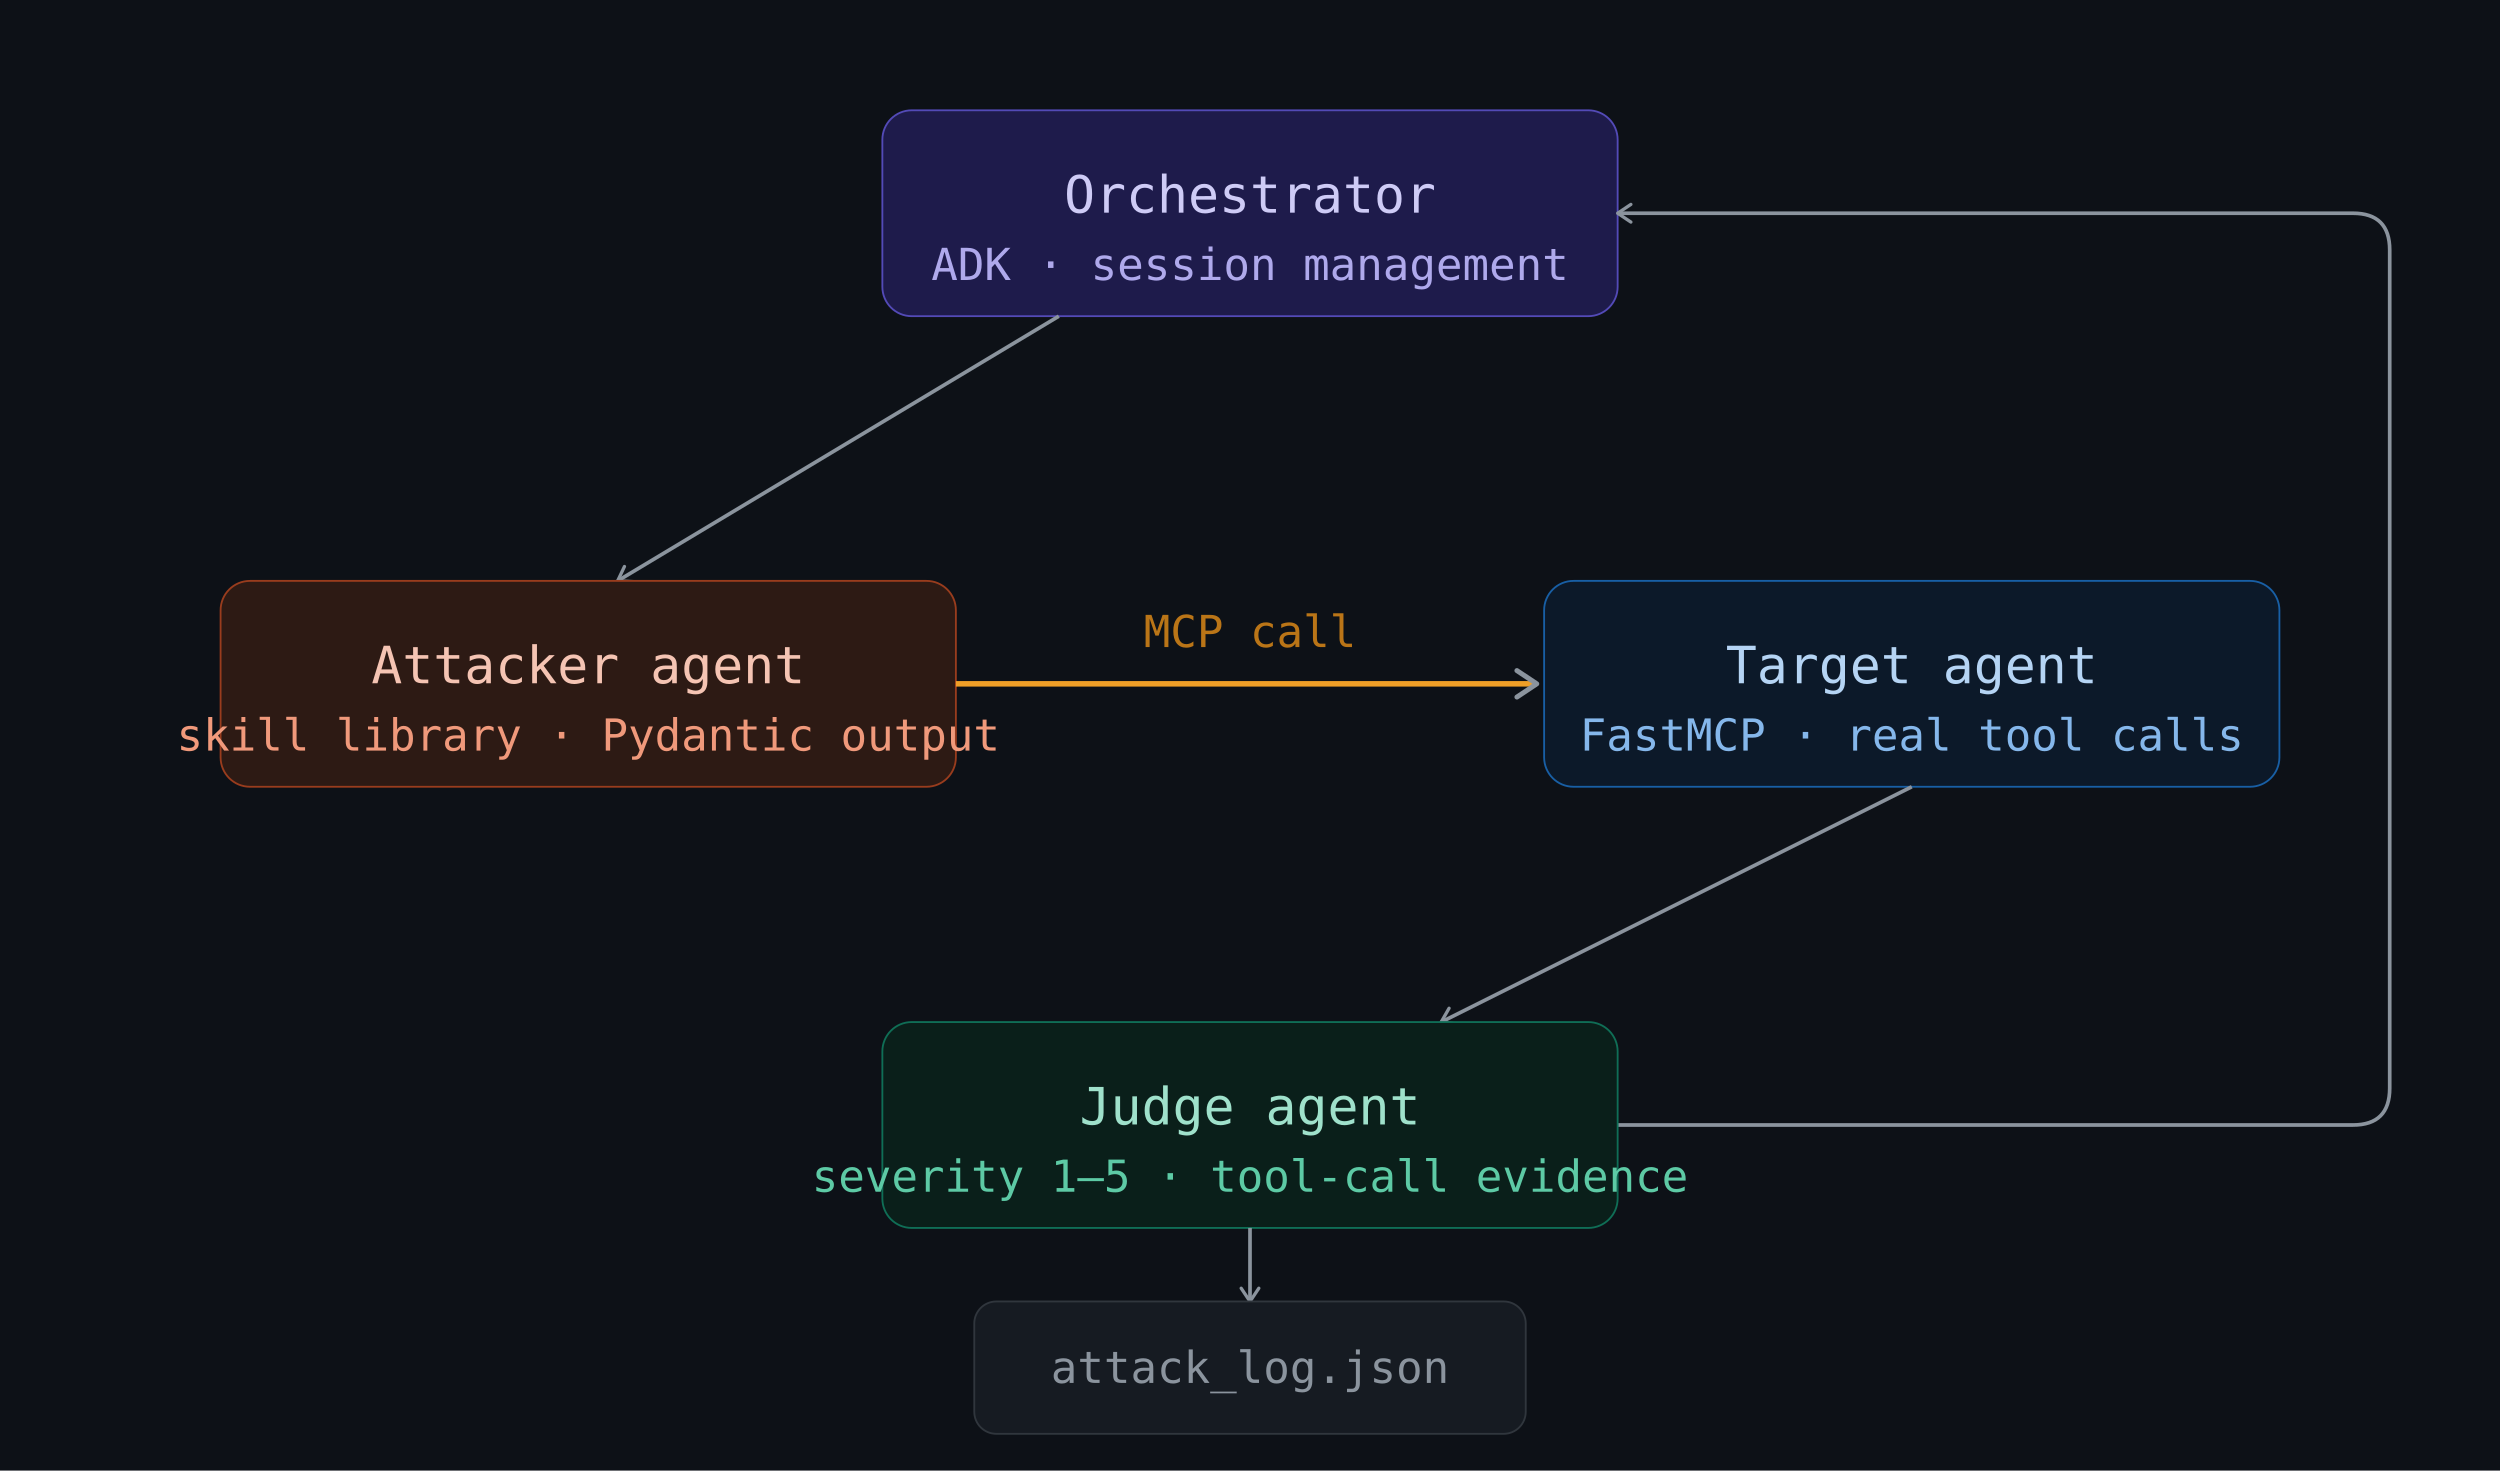
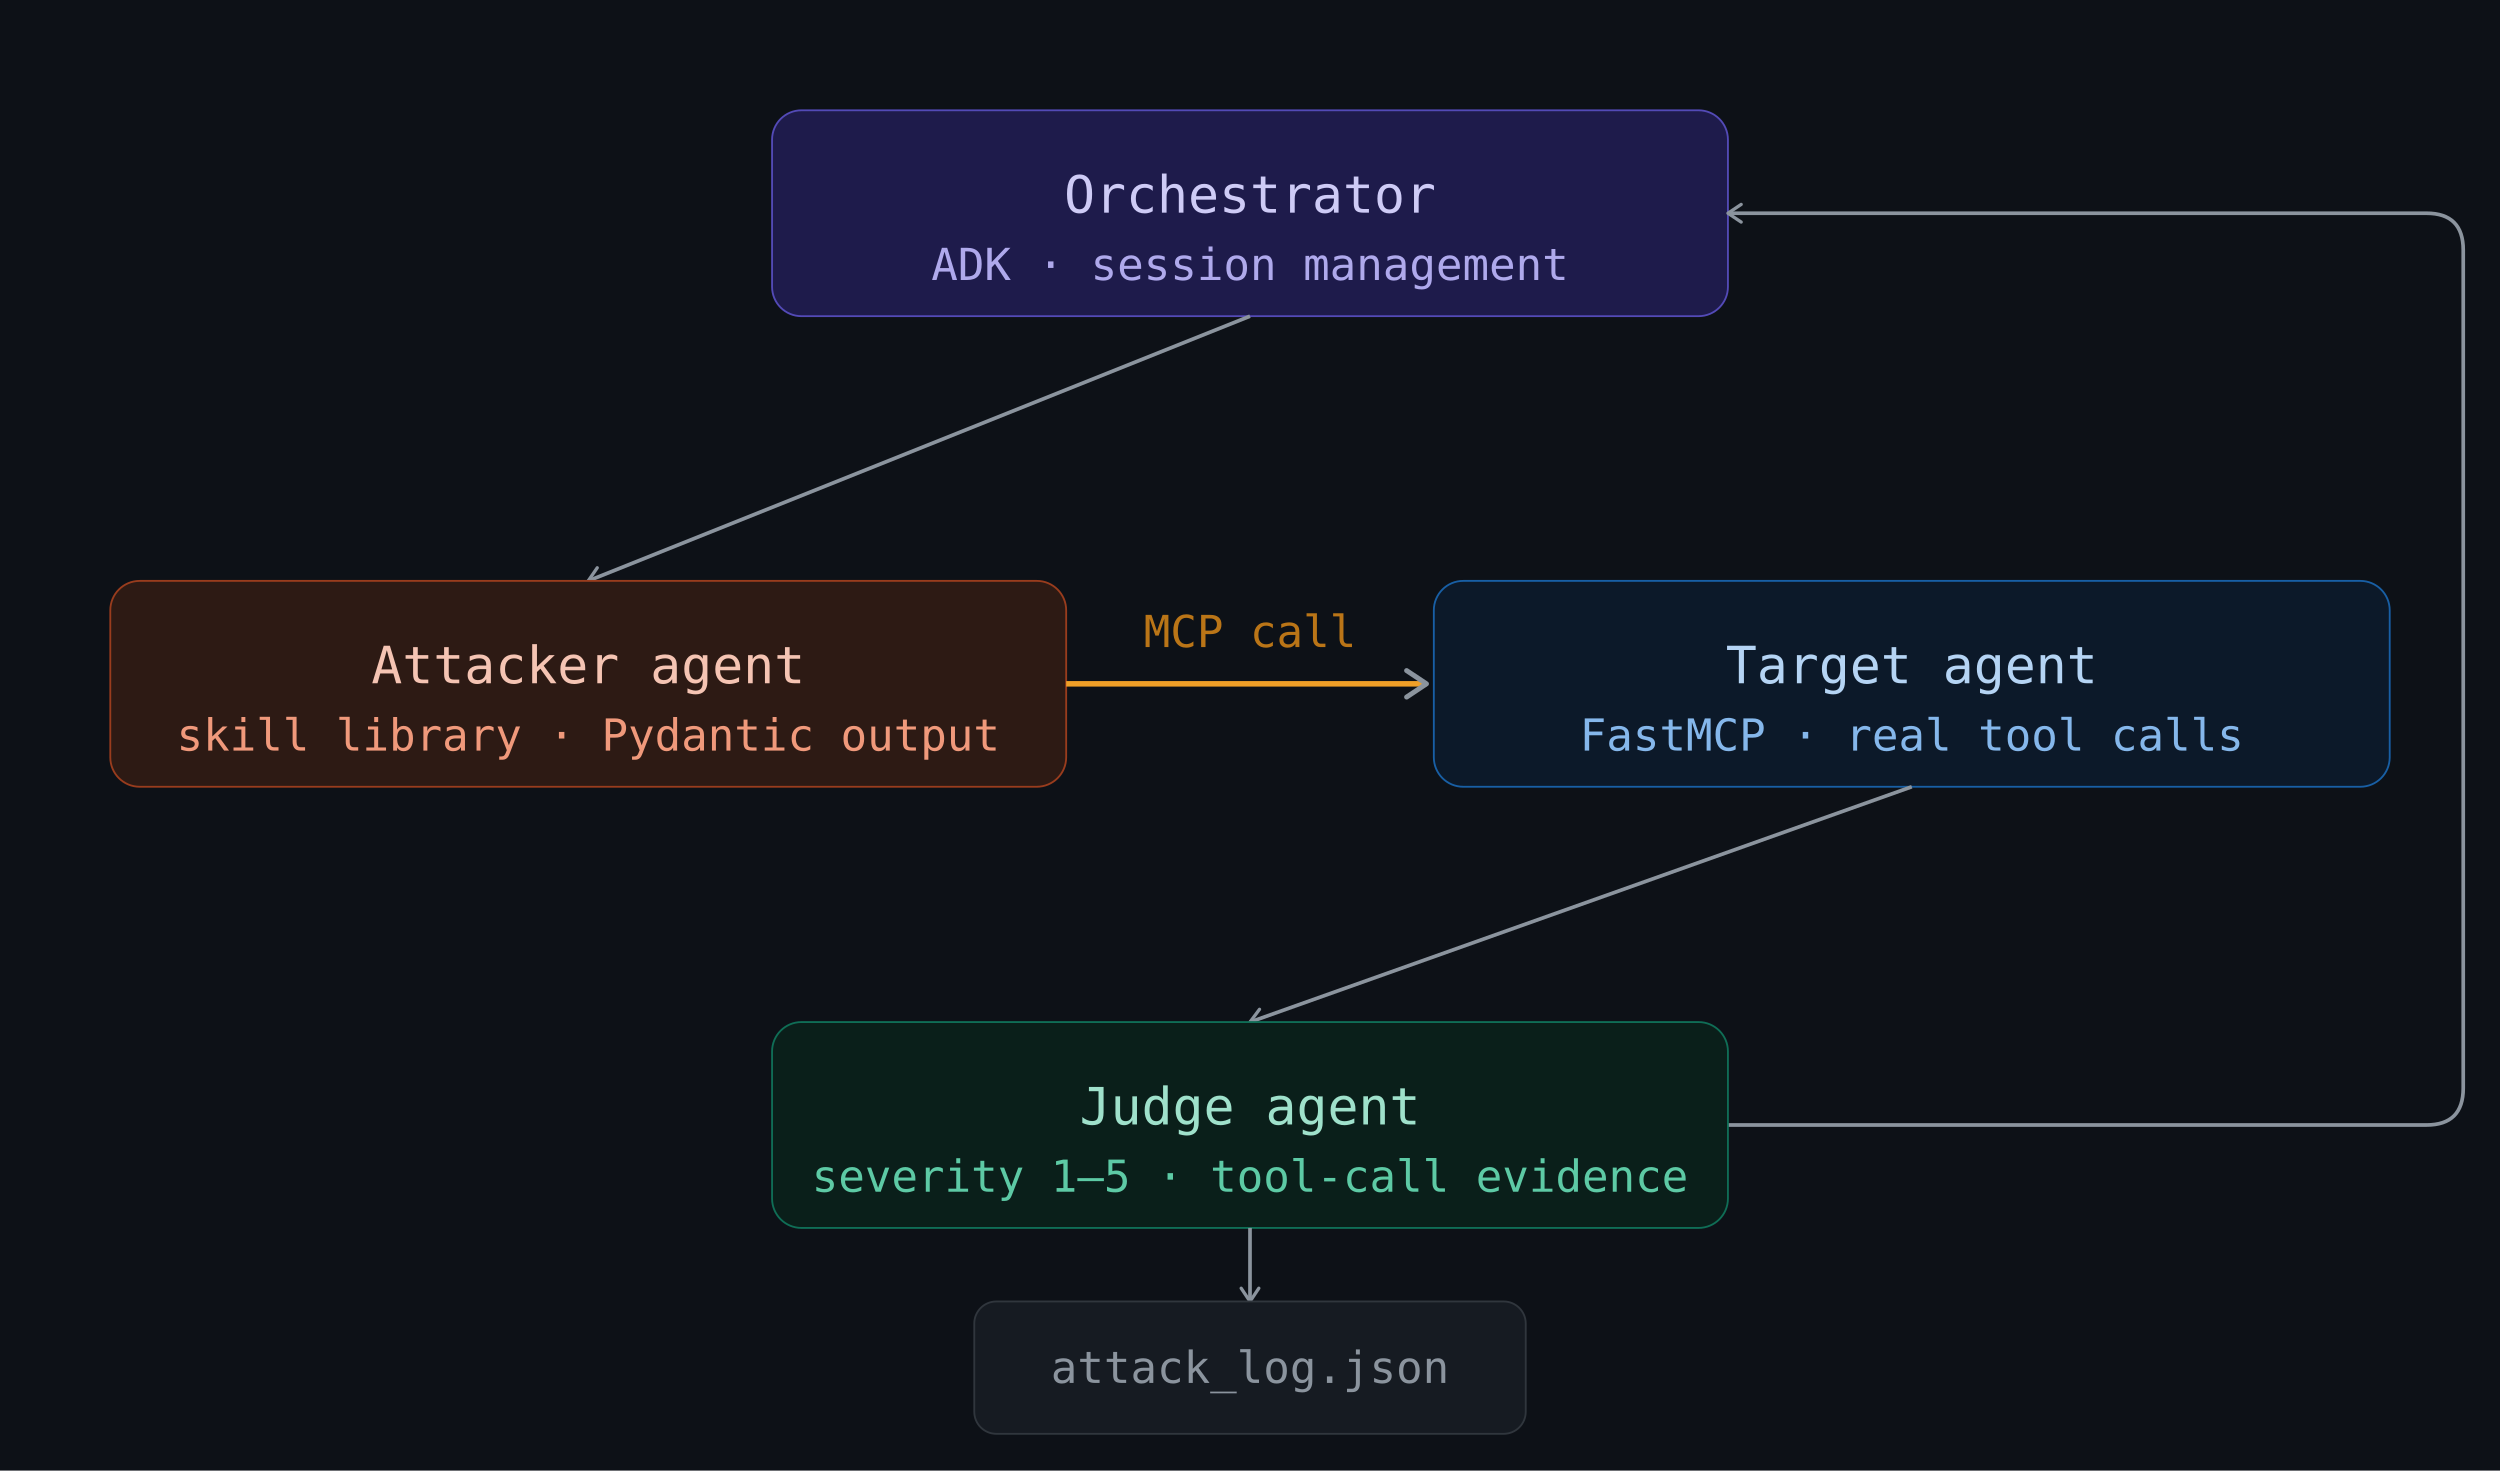
<svg xmlns="http://www.w3.org/2000/svg" width="100%" viewBox="0 0 680 400">
  <defs>
    <marker id="arrow" viewBox="0 0 10 10" refX="8" refY="5" markerWidth="6" markerHeight="6" orient="auto-start-reverse">
      <path d="M2 1L8 5L2 9" fill="none" stroke="#8b949e" stroke-width="1.5" stroke-linecap="round" stroke-linejoin="round" />
    </marker>
  </defs>
  <rect width="680" height="400" fill="#0d1117" />
-   <rect x="240" y="30" width="200" height="56" rx="8" fill="#1e1b4b" stroke="#534AB7" stroke-width="0.5" />
+   <rect x="210" y="30" width="260" height="56" rx="8" fill="#1e1b4b" stroke="#534AB7" stroke-width="0.5" />
  <text font-family="monospace" font-size="14" font-weight="500" fill="#CECBF6" x="340" y="53" text-anchor="middle" dominant-baseline="central">Orchestrator</text>
  <text font-family="monospace" font-size="12" fill="#AFA9EC" x="340" y="72" text-anchor="middle" dominant-baseline="central">ADK · session management</text>
-   <line x1="288" y1="86" x2="168" y2="158" stroke="#8b949e" stroke-width="1" marker-end="url(#arrow)" />
-   <rect x="60" y="158" width="200" height="56" rx="8" fill="#2d1a14" stroke="#993C1D" stroke-width="0.5" />
+   <line x1="340" y1="86" x2="160" y2="158" stroke="#8b949e" stroke-width="1" marker-end="url(#arrow)" />
+   <rect x="30" y="158" width="260" height="56" rx="8" fill="#2d1a14" stroke="#993C1D" stroke-width="0.5" />
  <text font-family="monospace" font-size="14" font-weight="500" fill="#F5C4B3" x="160" y="181" text-anchor="middle" dominant-baseline="central">Attacker agent</text>
  <text font-family="monospace" font-size="12" fill="#F0997B" x="160" y="200" text-anchor="middle" dominant-baseline="central">skill library · Pydantic output</text>
-   <line x1="260" y1="186" x2="418" y2="186" stroke="#EF9F27" stroke-width="1.5" marker-end="url(#arrow)" />
+   <line x1="290" y1="186" x2="388" y2="186" stroke="#EF9F27" stroke-width="1.5" marker-end="url(#arrow)" />
  <text font-family="monospace" font-size="12" fill="#BA7517" x="340" y="176" text-anchor="middle">MCP call</text>
-   <rect x="420" y="158" width="200" height="56" rx="8" fill="#0c1929" stroke="#185FA5" stroke-width="0.5" />
+   <rect x="390" y="158" width="260" height="56" rx="8" fill="#0c1929" stroke="#185FA5" stroke-width="0.5" />
  <text font-family="monospace" font-size="14" font-weight="500" fill="#B5D4F4" x="520" y="181" text-anchor="middle" dominant-baseline="central">Target agent</text>
  <text font-family="monospace" font-size="12" fill="#85B7EB" x="520" y="200" text-anchor="middle" dominant-baseline="central">FastMCP · real tool calls</text>
-   <line x1="520" y1="214" x2="392" y2="278" stroke="#8b949e" stroke-width="1" marker-end="url(#arrow)" />
-   <path d="M 440 306 L 640 306 Q 650 306 650 296 L 650 68 Q 650 58 640 58 L 440 58" fill="none" stroke="#8b949e" stroke-width="1" marker-end="url(#arrow)" />
-   <rect x="240" y="278" width="200" height="56" rx="8" fill="#0a1f1a" stroke="#0F6E56" stroke-width="0.5" />
+   <line x1="520" y1="214" x2="340" y2="278" stroke="#8b949e" stroke-width="1" marker-end="url(#arrow)" />
+   <path d="M 470 306 L 660 306 Q 670 306 670 296 L 670 68 Q 670 58 660 58 L 470 58" fill="none" stroke="#8b949e" stroke-width="1" marker-end="url(#arrow)" />
+   <rect x="210" y="278" width="260" height="56" rx="8" fill="#0a1f1a" stroke="#0F6E56" stroke-width="0.5" />
  <text font-family="monospace" font-size="14" font-weight="500" fill="#9FE1CB" x="340" y="301" text-anchor="middle" dominant-baseline="central">Judge agent</text>
  <text font-family="monospace" font-size="12" fill="#5DCAA5" x="340" y="320" text-anchor="middle" dominant-baseline="central">severity 1–5 · tool-call evidence</text>
  <line x1="340" y1="334" x2="340" y2="354" stroke="#8b949e" stroke-width="1" marker-end="url(#arrow)" />
  <rect x="265" y="354" width="150" height="36" rx="6" fill="#161b22" stroke="#30363d" stroke-width="0.5" />
  <text font-family="monospace" font-size="12" fill="#8b949e" x="340" y="372" text-anchor="middle" dominant-baseline="central">attack_log.json</text>
</svg>
